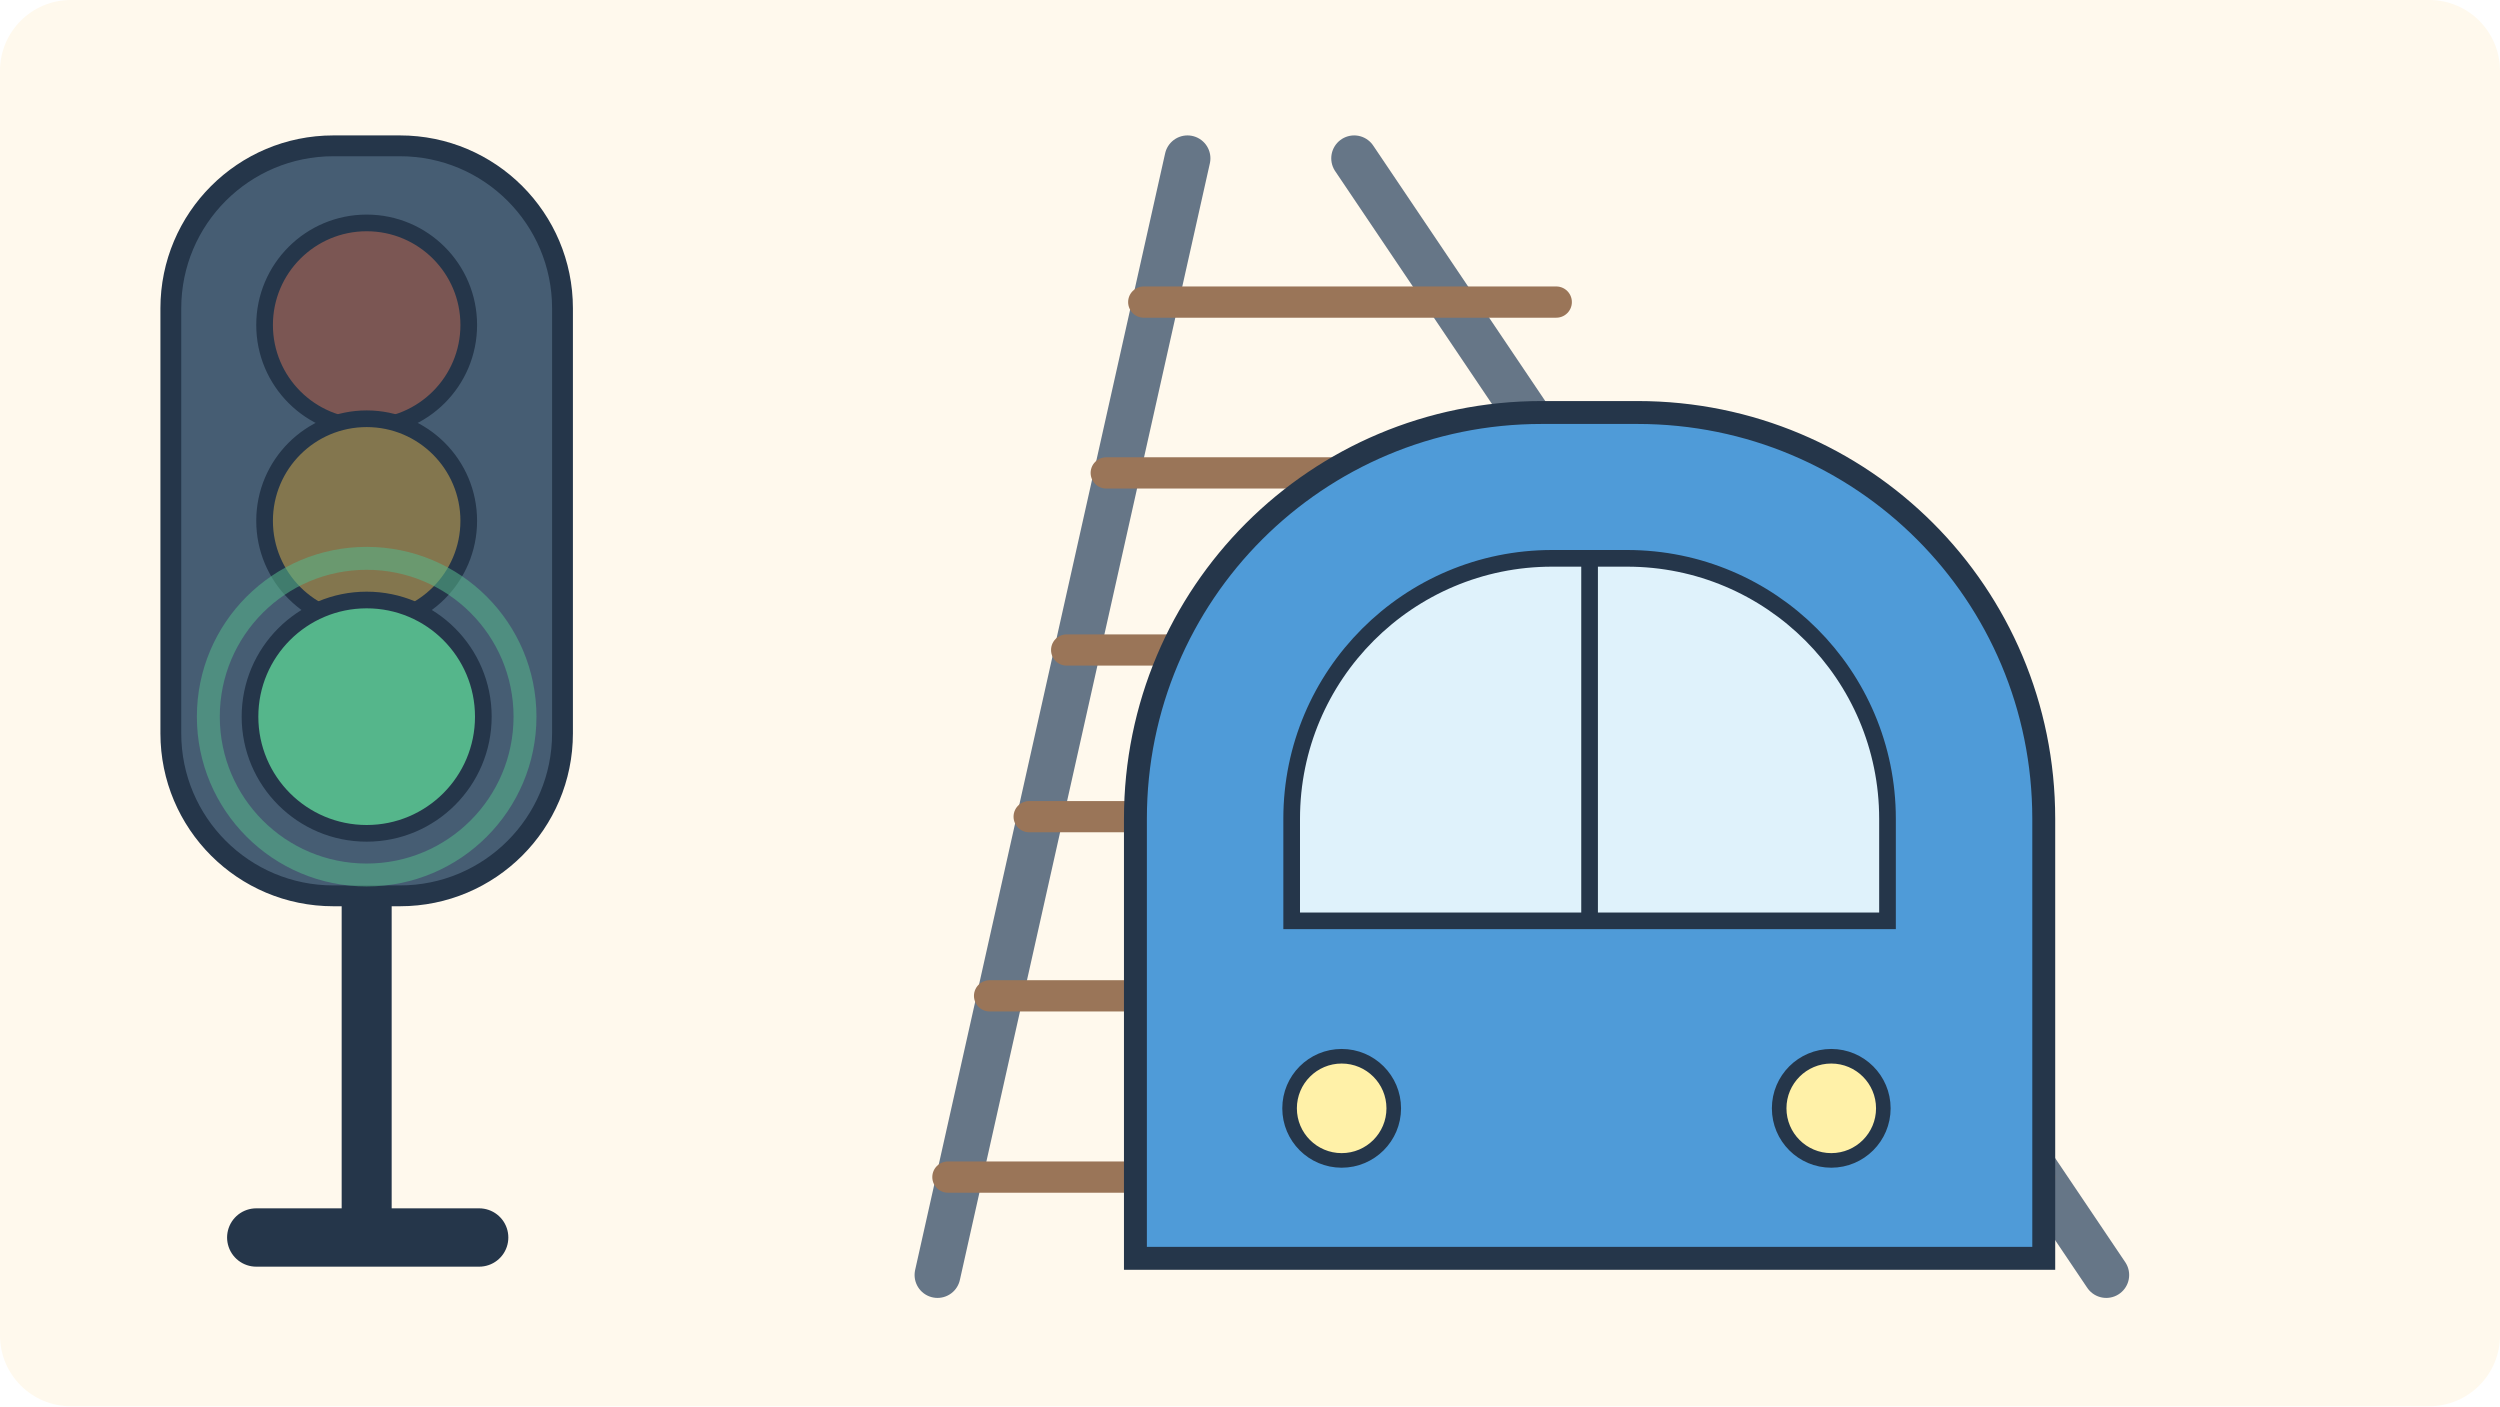
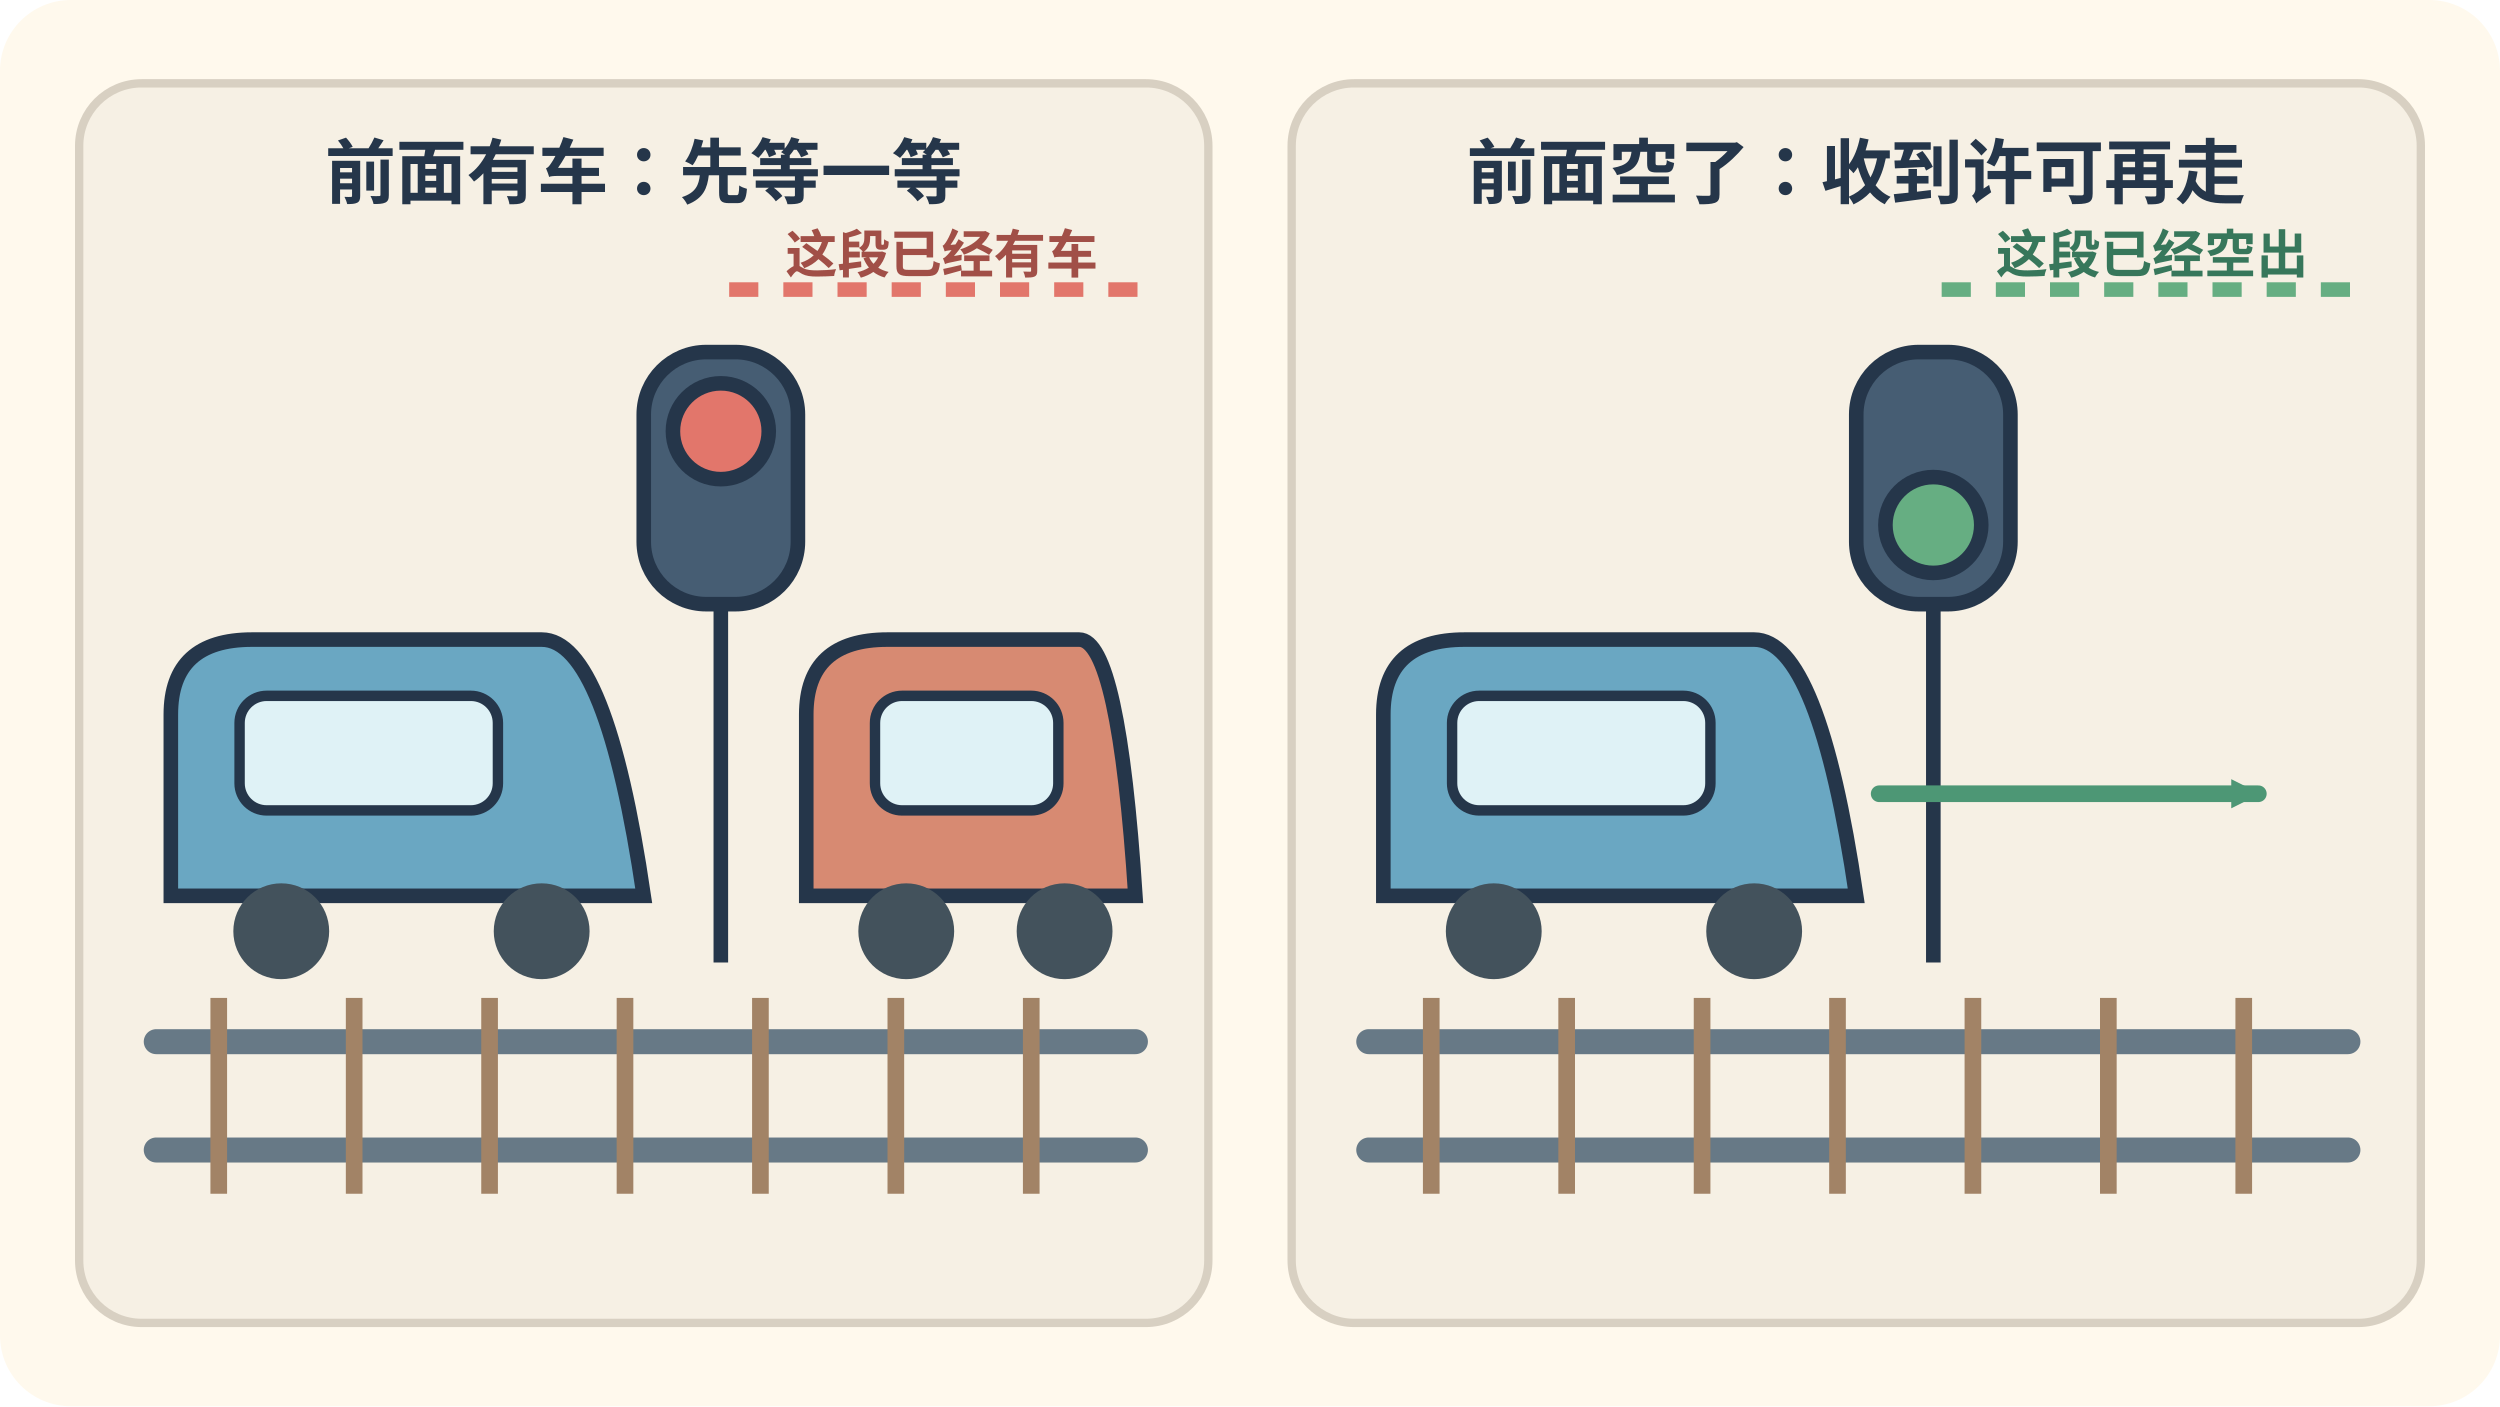
<svg xmlns="http://www.w3.org/2000/svg" viewBox="0 0 1200 675" role="img" aria-labelledby="title desc">
+   <defs>
+     <marker id="goArrow" viewBox="0 0 18 18" refX="15" refY="9" markerWidth="18" markerHeight="18" markerUnits="userSpaceOnUse" orient="auto">
+       <path d="M2 2 16 9 2 16Z" fill="#4d9775" />
+     </marker>
+   </defs>
  <rect width="1200" height="675" rx="34" fill="#fff9ed" />
-   <path d="M450 612 570 76M1011 612 650 76" fill="none" stroke="#667687" stroke-width="22" stroke-linecap="round" />
-   <g stroke="#9a7558" stroke-width="15" stroke-linecap="round">
-     <path d="M455 565h524M475 478h446M494 392h390M512 312h329M531 227h257M549 145h198" />
+   <rect x="38" y="40" width="542" height="595" rx="30" fill="#f6f0e4" stroke="#d8d0c2" stroke-width="4" />
+   <rect x="620" y="40" width="542" height="595" rx="30" fill="#f6f0e4" stroke="#d8d0c2" stroke-width="4" />
+   <g font-family="system-ui, sans-serif" fill="#25364a" text-anchor="middle">
+     <text x="309" y="95" font-size="34" font-weight="800">前面有车：先等一等</text>
+     <text x="891" y="95" font-size="34" font-weight="800">前面空了：收到许可再走</text>
  </g>
-   <path d="M176 594V185" stroke="#25364a" stroke-width="24" />
-   <path d="M123 594h107" stroke="#25364a" stroke-width="28" stroke-linecap="round" />
-   <rect x="82" y="70" width="188" height="360" rx="78" fill="#465d73" stroke="#25364a" stroke-width="10" />
-   <g stroke="#25364a" stroke-width="8">
-     <circle cx="176" cy="156" r="49" fill="#7b5653" />
-     <circle cx="176" cy="250" r="49" fill="#83764e" />
-     <circle cx="176" cy="344" r="56" fill="#55b68b" />
+   <g stroke="#677986" stroke-width="12" stroke-linecap="round">
+     <path d="M75 500H545M657 500H1127" />
+     <path d="M75 552H545M657 552H1127" />
  </g>
-   <circle cx="176" cy="344" r="76" fill="none" stroke="#55b68b" stroke-width="11" opacity=".55" />
-   <path d="M545 604V393c0-108 87-195 195-195h46c108 0 195 87 195 195v211Z" fill="#4f9bd8" stroke="#25364a" stroke-width="11" />
-   <path d="M620 393c0-69 56-125 125-125h36c69 0 125 56 125 125v49H620Z" fill="#dff2fb" stroke="#25364a" stroke-width="8" />
-   <path d="M763 270v172" stroke="#25364a" stroke-width="8" />
-   <circle cx="644" cy="532" r="25" fill="#fff1a8" stroke="#25364a" stroke-width="7" />
-   <circle cx="879" cy="532" r="25" fill="#fff1a8" stroke="#25364a" stroke-width="7" />
+   <g stroke="#a28366" stroke-width="8">
+     <path d="M105 479v94M170 479v94M235 479v94M300 479v94M365 479v94M430 479v94M495 479v94" />
+     <path d="M687 479v94M752 479v94M817 479v94M882 479v94M947 479v94M1012 479v94M1077 479v94" />
+   </g>
+   <g stroke="#25364a" stroke-width="7">
+     <path d="M82 430V343Q82 307 121 307H260Q291 307 309 430Z" fill="#6aa7c2" />
+     <path d="M387 430V343Q387 307 426 307H518Q537 307 545 430Z" fill="#d78a72" />
+     <path d="M664 430V343Q664 307 703 307H842Q873 307 891 430Z" fill="#6aa7c2" />
+   </g>
+   <g fill="#dff2f6" stroke="#25364a" stroke-width="5">
+     <rect x="115" y="334" width="124" height="55" rx="13" />
+     <rect x="420" y="334" width="88" height="55" rx="13" />
+     <rect x="697" y="334" width="124" height="55" rx="13" />
+   </g>
+   <g fill="#43525c">
+     <circle cx="135" cy="447" r="23" />
+     <circle cx="260" cy="447" r="23" />
+     <circle cx="435" cy="447" r="23" />
+     <circle cx="511" cy="447" r="23" />
+     <circle cx="717" cy="447" r="23" />
+     <circle cx="842" cy="447" r="23" />
+   </g>
+   <g stroke="#25364a" stroke-width="7">
+     <path d="M346 462V225" />
+     <rect x="309" y="169" width="74" height="121" rx="30" fill="#465d73" />
+     <circle cx="346" cy="207" r="23" fill="#e2766b" />
+     <path d="M928 462V225" />
+     <rect x="891" y="169" width="74" height="121" rx="30" fill="#465d73" />
+     <circle cx="928" cy="252" r="23" fill="#66ae82" />
+   </g>
+   <path d="M350 139H553" stroke="#e2766b" stroke-width="7" stroke-dasharray="14 12" />
+   <path d="M932 139H1134" stroke="#66ae82" stroke-width="7" stroke-dasharray="14 12" />
+   <text x="452" y="131" text-anchor="middle" font-family="system-ui, sans-serif" font-size="25" font-weight="750" fill="#a14f47">这段已经有车</text>
+   <text x="1033" y="131" text-anchor="middle" font-family="system-ui, sans-serif" font-size="25" font-weight="750" fill="#37775b">这段已经空出</text>
+   <path d="M902 381H1084" stroke="#4d9775" stroke-width="8" stroke-linecap="round" marker-end="url(#goArrow)" />
</svg>
